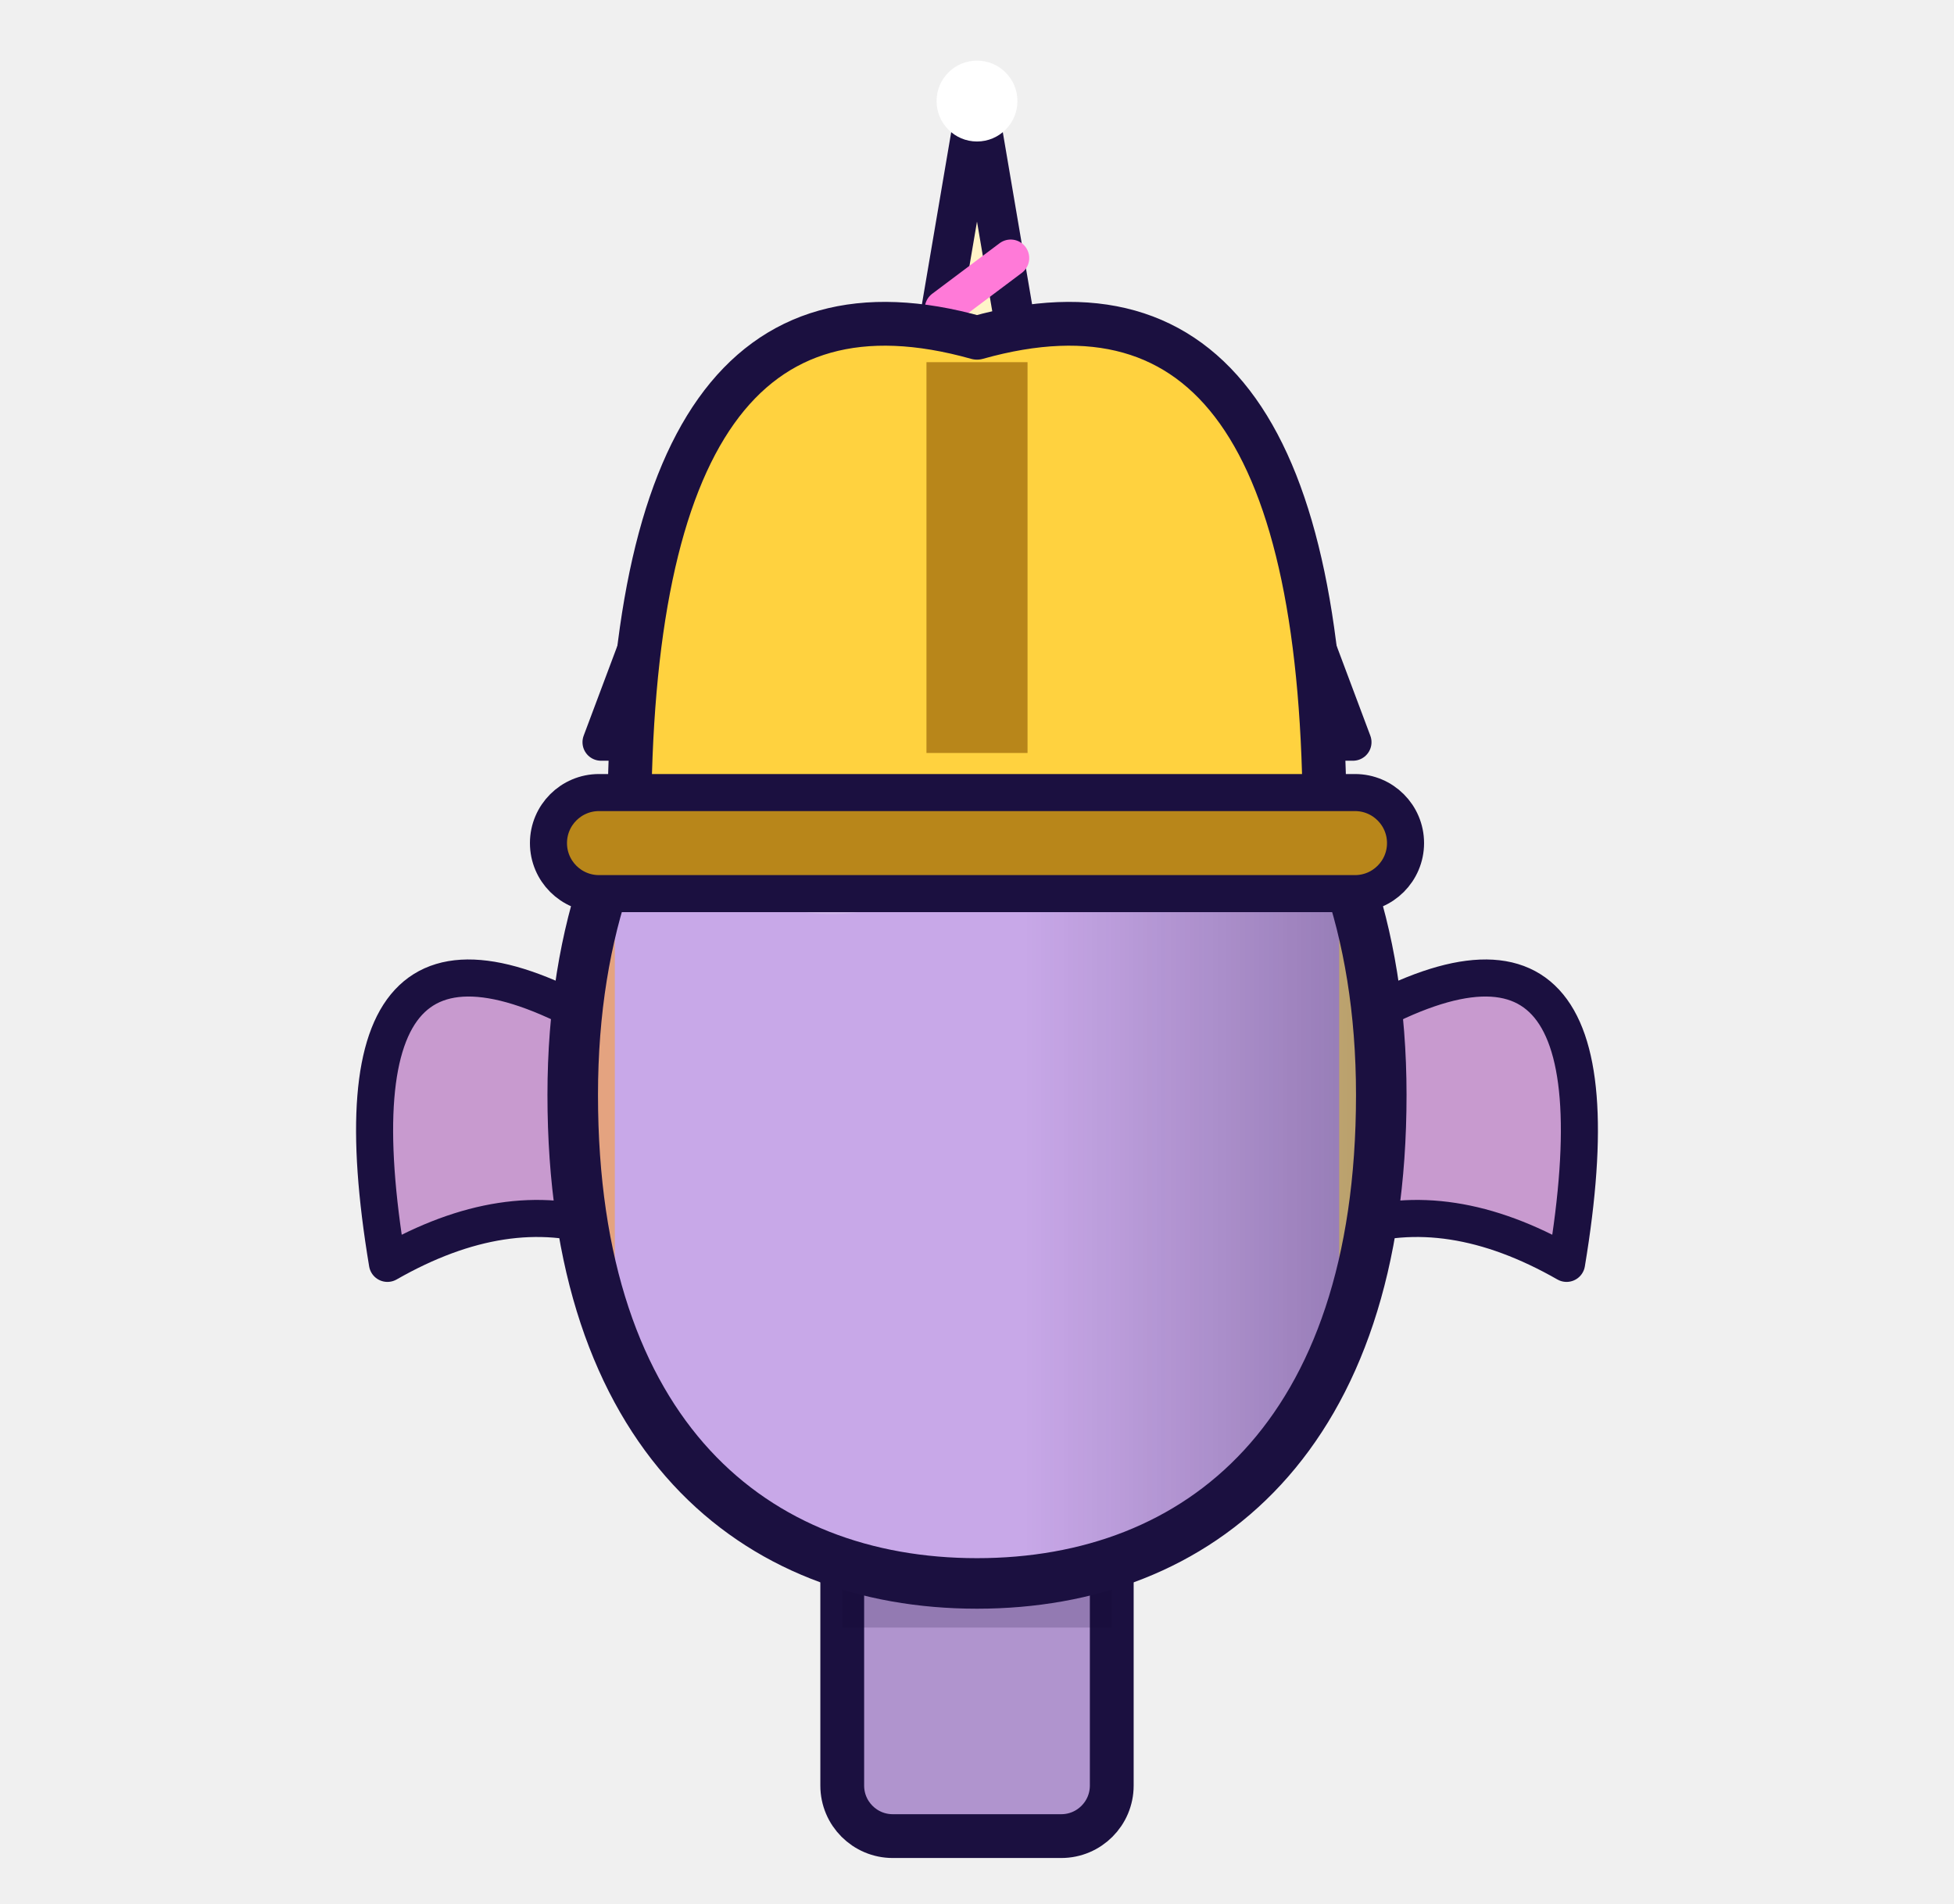
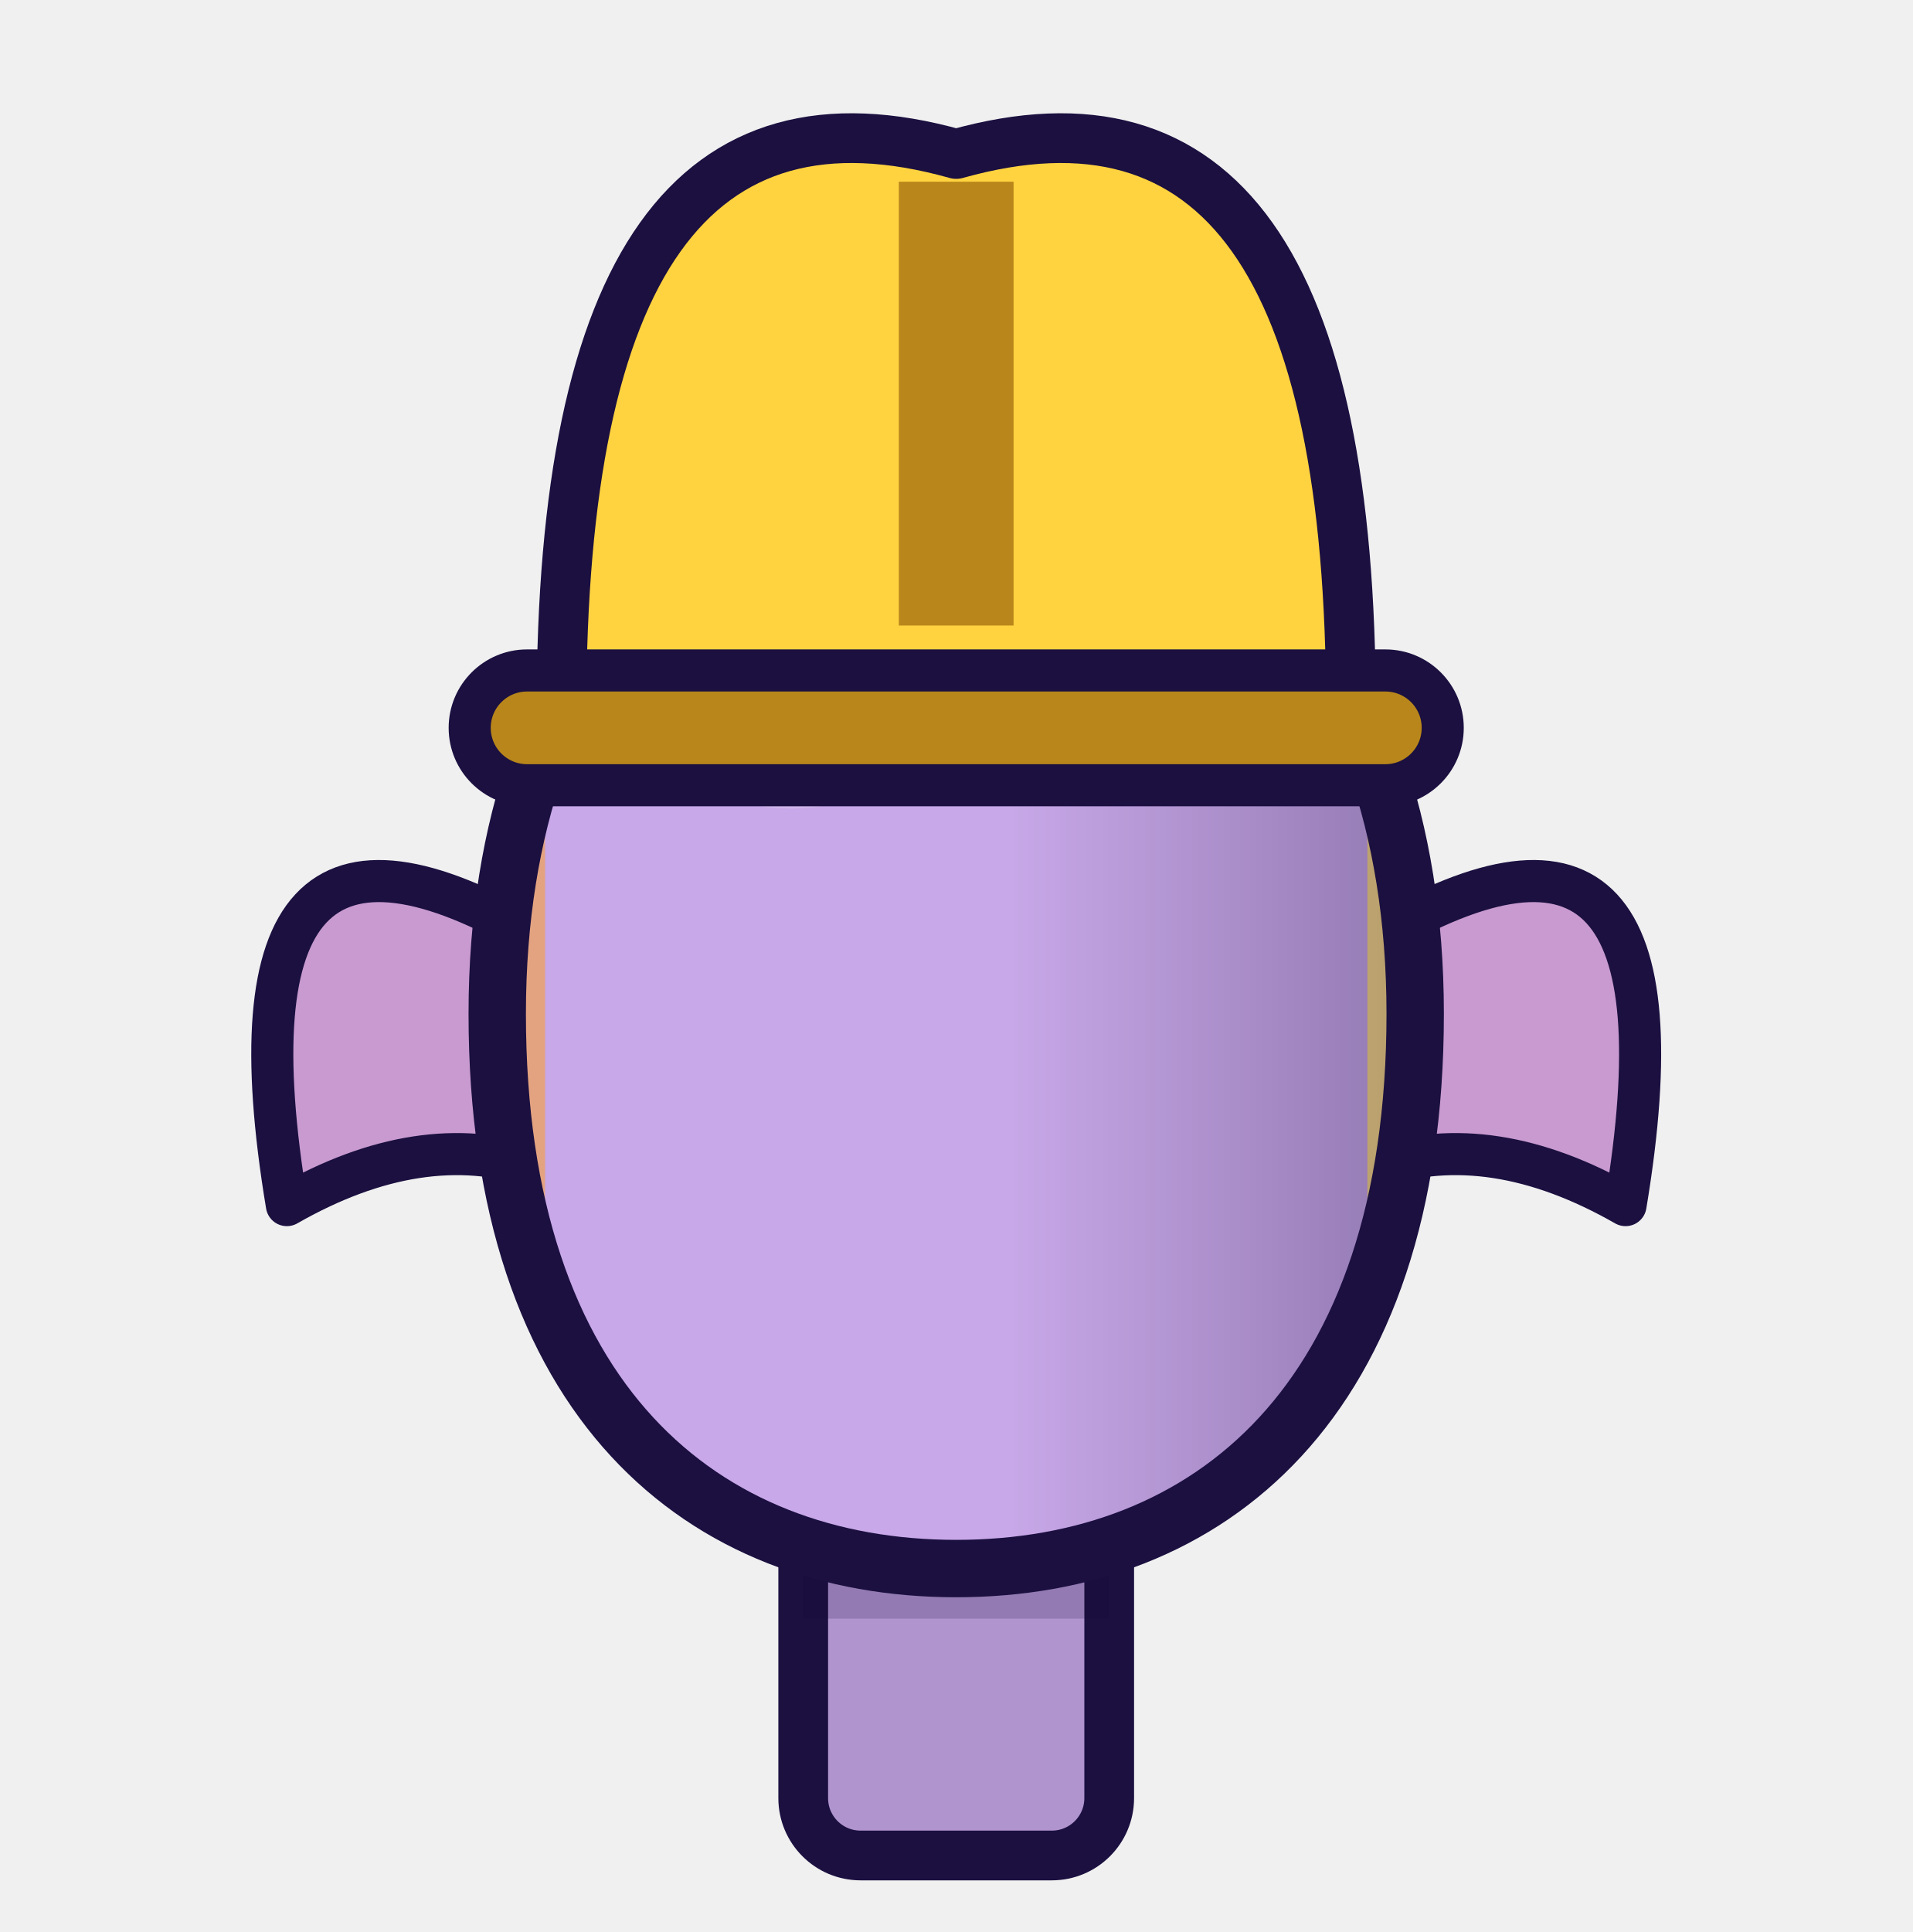
- <svg xmlns="http://www.w3.org/2000/svg" width="232" height="226" viewBox="-58 -286 116 113">
+ <svg xmlns="http://www.w3.org/2000/svg" width="200" height="202" viewBox="-50 -274 100 101">
  <defs>
    <clipPath id="hc">
      <path d="M-24 -221 C-24 -261.02 24 -261.02 24 -221 C24 -200.7 13.2 -192 0 -192 C-13.2 -192 -24 -200.7 -24 -221 Z" />
    </clipPath>
    <linearGradient id="shd" x1="0" y1="0" x2="1" y2="0">
      <stop offset="0" stop-color="#150a33" stop-opacity="0" />
      <stop offset="0.55" stop-color="#150a33" stop-opacity="0" />
      <stop offset="1" stop-color="#150a33" stop-opacity="0.36" />
    </linearGradient>
  </defs>
-   <path d="M-22.32 -241.94 L-16.32 -257.94 L-10.32 -241.94 Z" fill="#ff8a2a" stroke="#1b1040" stroke-width="2.2" stroke-linejoin="round" />
-   <path d="M-14.16 -243.68 L-8.16 -262.68 L-2.16 -243.68 Z" fill="#a8481a" stroke="#1b1040" stroke-width="2.2" stroke-linejoin="round" />
-   <path d="M-6 -245.42 L0 -267.42 L6 -245.42 Z" fill="#ff8a2a" stroke="#1b1040" stroke-width="2.2" stroke-linejoin="round" />
-   <path d="M2.16 -243.68 L8.16 -262.68 L14.16 -243.68 Z" fill="#a8481a" stroke="#1b1040" stroke-width="2.2" stroke-linejoin="round" />
-   <path d="M10.32 -241.94 L16.32 -257.94 L22.32 -241.94 Z" fill="#ff8a2a" stroke="#1b1040" stroke-width="2.2" stroke-linejoin="round" />
  <rect x="-8" y="-205.05" width="16" height="28.05" rx="3" fill="#b094ce" stroke="#1b1040" stroke-width="2.6" stroke-linejoin="round" />
  <rect x="-8" y="-198.38" width="16" height="9" fill="#150a33" fill-opacity="0.18" />
  <path d="M-22 -225 Q-39 -235 -35 -211 Q-28 -215 -22 -213 Z" fill="#c89acf" stroke="#1b1040" stroke-width="2.2" stroke-linejoin="round" stroke-linecap="round" />
  <path d="M22 -225 Q39 -235 35 -211 Q28 -215 22 -213 Z" fill="#c89acf" stroke="#1b1040" stroke-width="2.2" stroke-linejoin="round" stroke-linecap="round" />
  <path d="M-24 -221 C-24 -261.02 24 -261.02 24 -221 C24 -200.7 13.2 -192 0 -192 C-13.2 -192 -24 -200.7 -24 -221 Z" fill="#c8a8e8" />
  <g clip-path="url(#hc)">
    <rect x="-28" y="-261.6" width="56" height="75.4" fill="url(#shd)" />
    <rect x="-26" y="-261.6" width="4.5" height="75.4" fill="#ff9e18" fill-opacity="0.5" />
    <rect x="21.5" y="-261.6" width="4.5" height="75.4" fill="#f0d800" fill-opacity="0.4" />
    <ellipse cx="-8.64" cy="-235.5" rx="6.24" ry="3.77" fill="#d5c2e8" fill-opacity="0.5" />
    <circle cx="-9" cy="-246.52" r="1.7" fill="#e8f4ff" fill-opacity="0.9" />
    <circle cx="-3" cy="-250.58" r="1.7" fill="#e8f4ff" fill-opacity="0.9" />
    <circle cx="4" cy="-248.26" r="1.7" fill="#e8f4ff" fill-opacity="0.9" />
    <circle cx="10" cy="-244.2" r="1.7" fill="#e8f4ff" fill-opacity="0.9" />
    <circle cx="0" cy="-241.3" r="1.7" fill="#e8f4ff" fill-opacity="0.9" />
  </g>
  <path d="M-24 -221 C-24 -261.02 24 -261.02 24 -221 C24 -200.7 13.2 -192 0 -192 C-13.2 -192 -24 -200.7 -24 -221 Z" fill="none" stroke="#1b1040" stroke-width="3" stroke-linejoin="round" stroke-linecap="round" />
-   <path d="M-5.5 -247.68 L0 -280 L5.5 -247.68 Z" fill="#fff4c8" stroke="#1b1040" stroke-width="2.4" stroke-linejoin="round" />
-   <path d="M-4.4 -253.68 L4.4 -256.68" stroke="#ff7ad8" stroke-width="2.2" stroke-linecap="round" fill="none" />
-   <path d="M-3.2 -260.68 L3.2 -263.68" stroke="#7ff0ff" stroke-width="2.2" stroke-linecap="round" fill="none" />
-   <path d="M-2 -267.68 L2 -270.68" stroke="#ff7ad8" stroke-width="2.2" stroke-linecap="round" fill="none" />
-   <circle cx="0" cy="-280" r="2.4" fill="#ffffff" />
-   <path d="M-15 -236.95 L-14.88 -251.95 L-9 -236.95 Z" fill="#fff2c0" stroke="#1b1040" stroke-width="2" stroke-linejoin="round" />
-   <path d="M9 -236.95 L14.88 -251.95 L15 -236.95 Z" fill="#fff2c0" stroke="#1b1040" stroke-width="2" stroke-linejoin="round" />
  <path d="M-20.64 -236.95 Q-20.64 -271.75 0 -265.95 Q20.64 -271.75 20.64 -236.95 Z" fill="#ffd23f" stroke="#1b1040" stroke-width="2.6" stroke-linejoin="round" />
  <rect x="-25.44" y="-238.95" width="50.88" height="6" rx="3" fill="#b8861a" stroke="#1b1040" stroke-width="2.2" />
  <rect x="-3" y="-264.5" width="6" height="23.2" fill="#b8861a" />
</svg>
